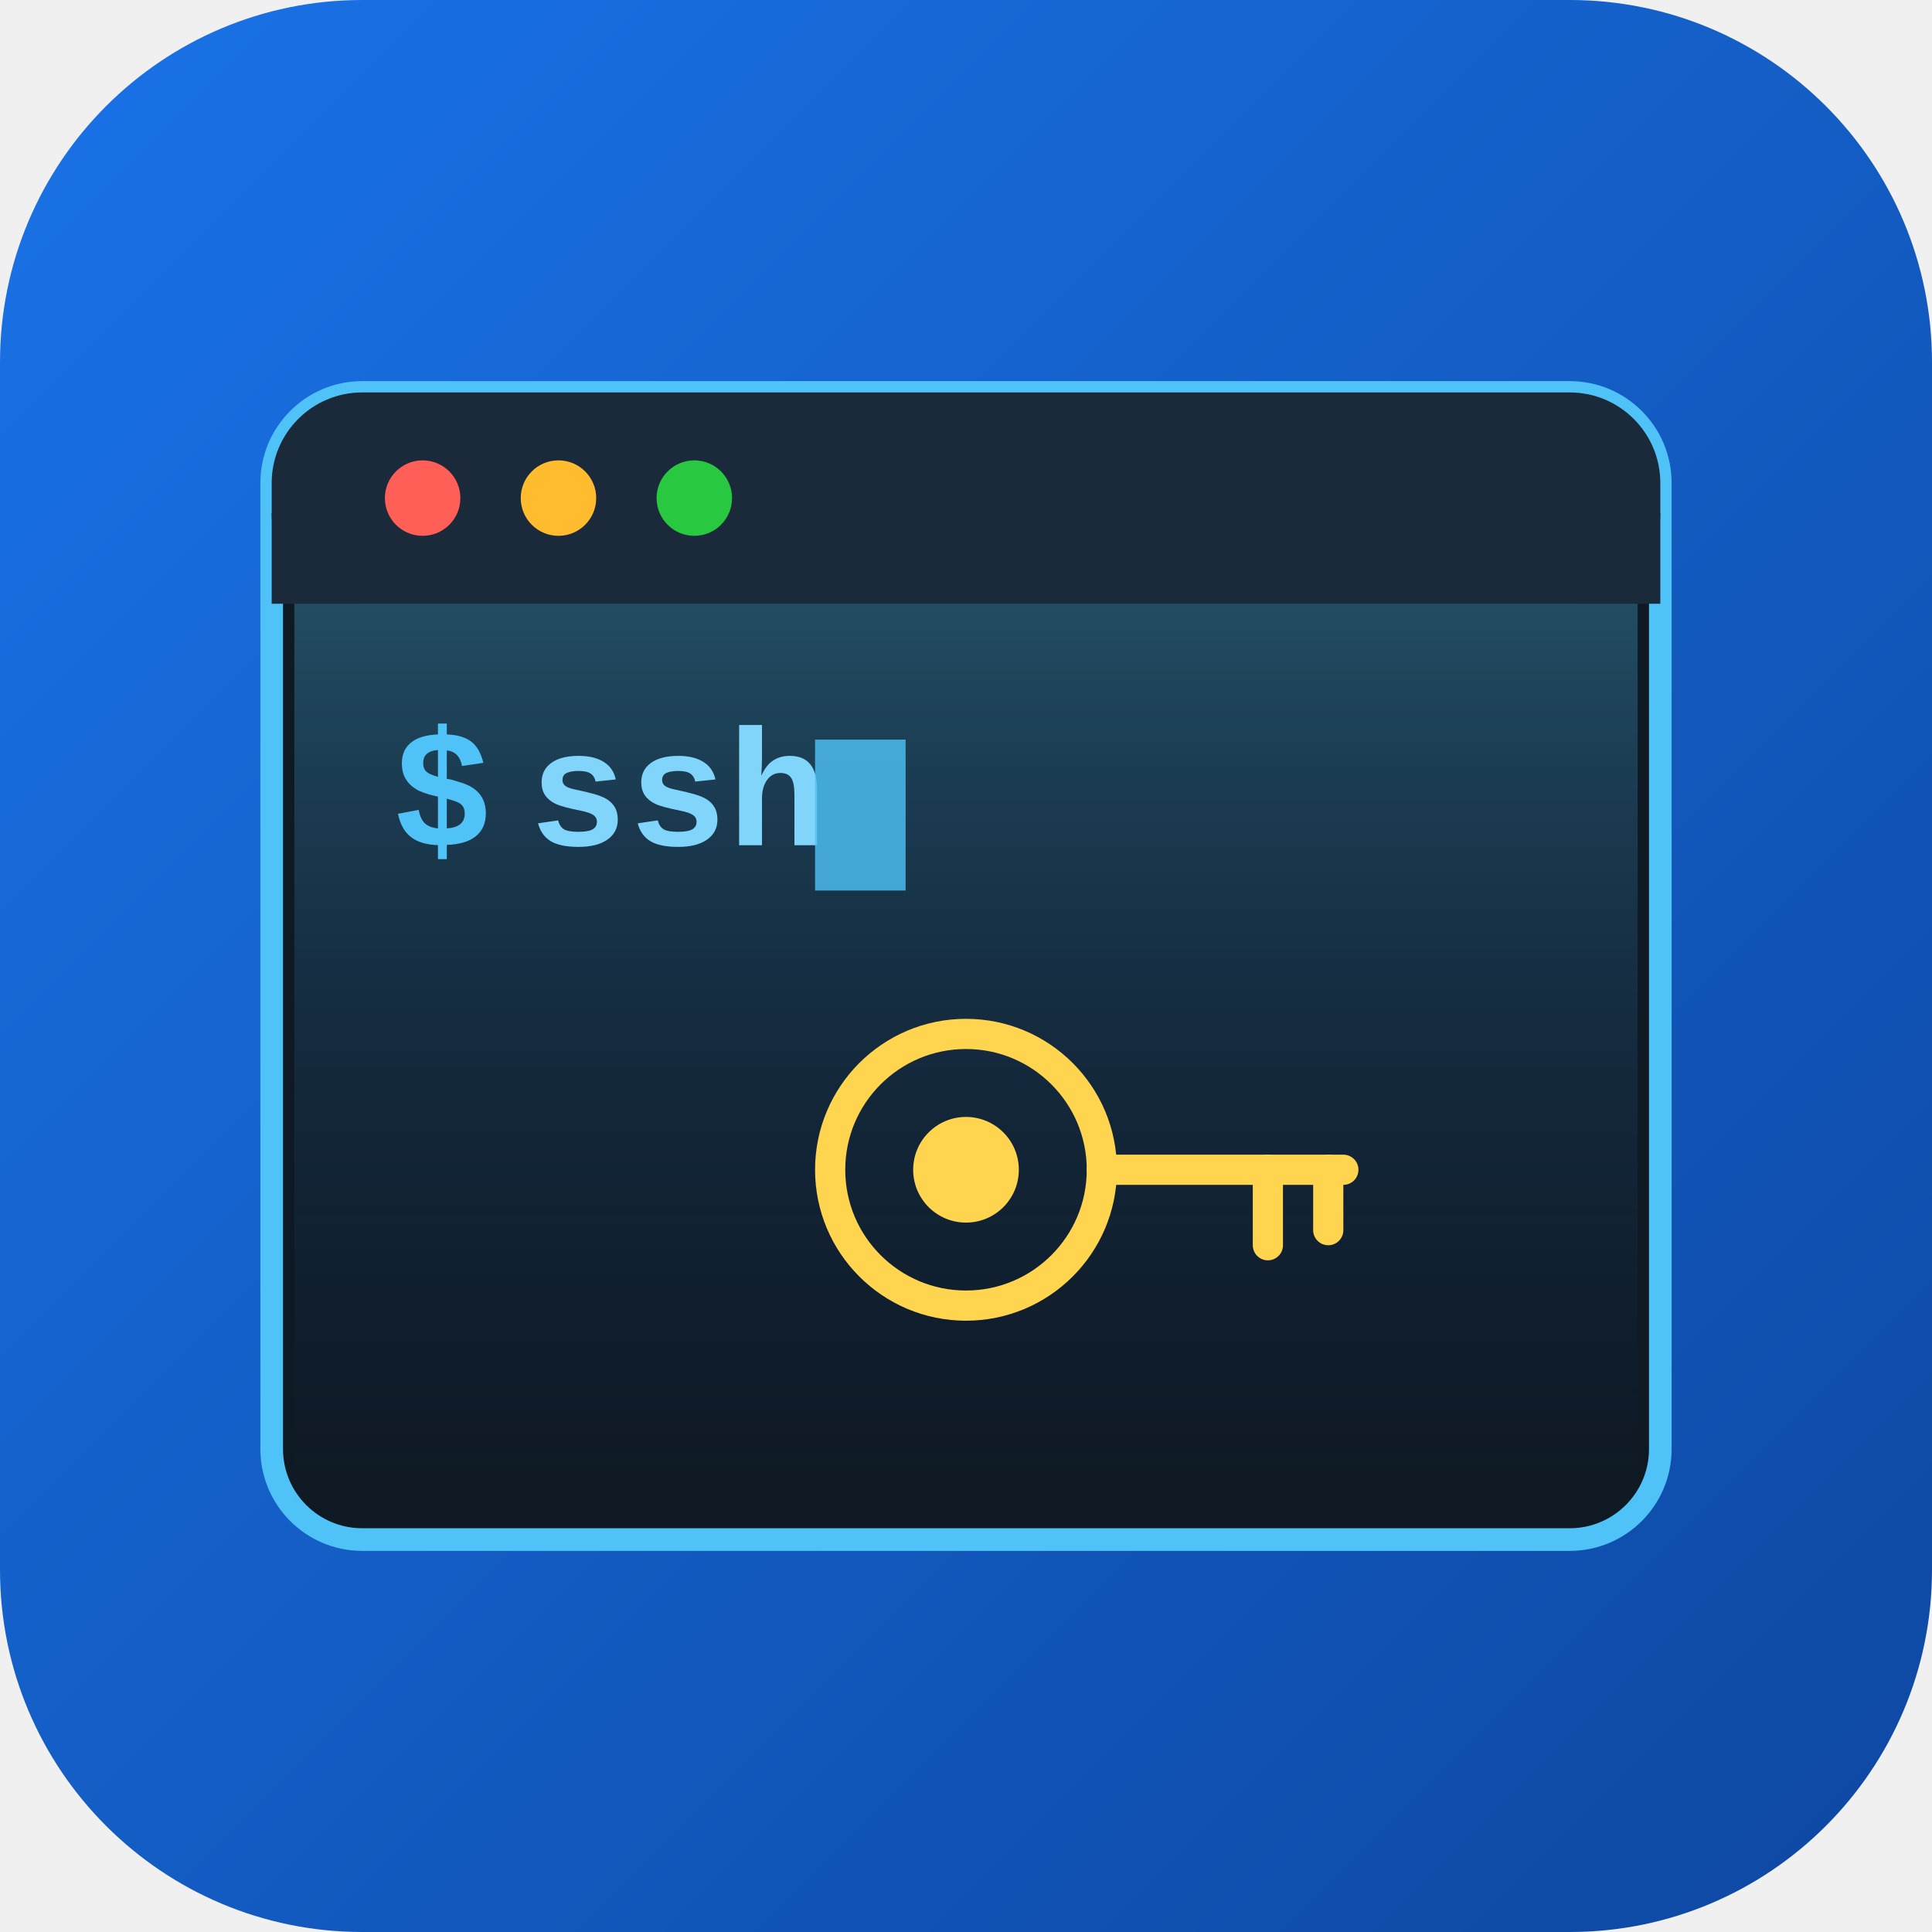
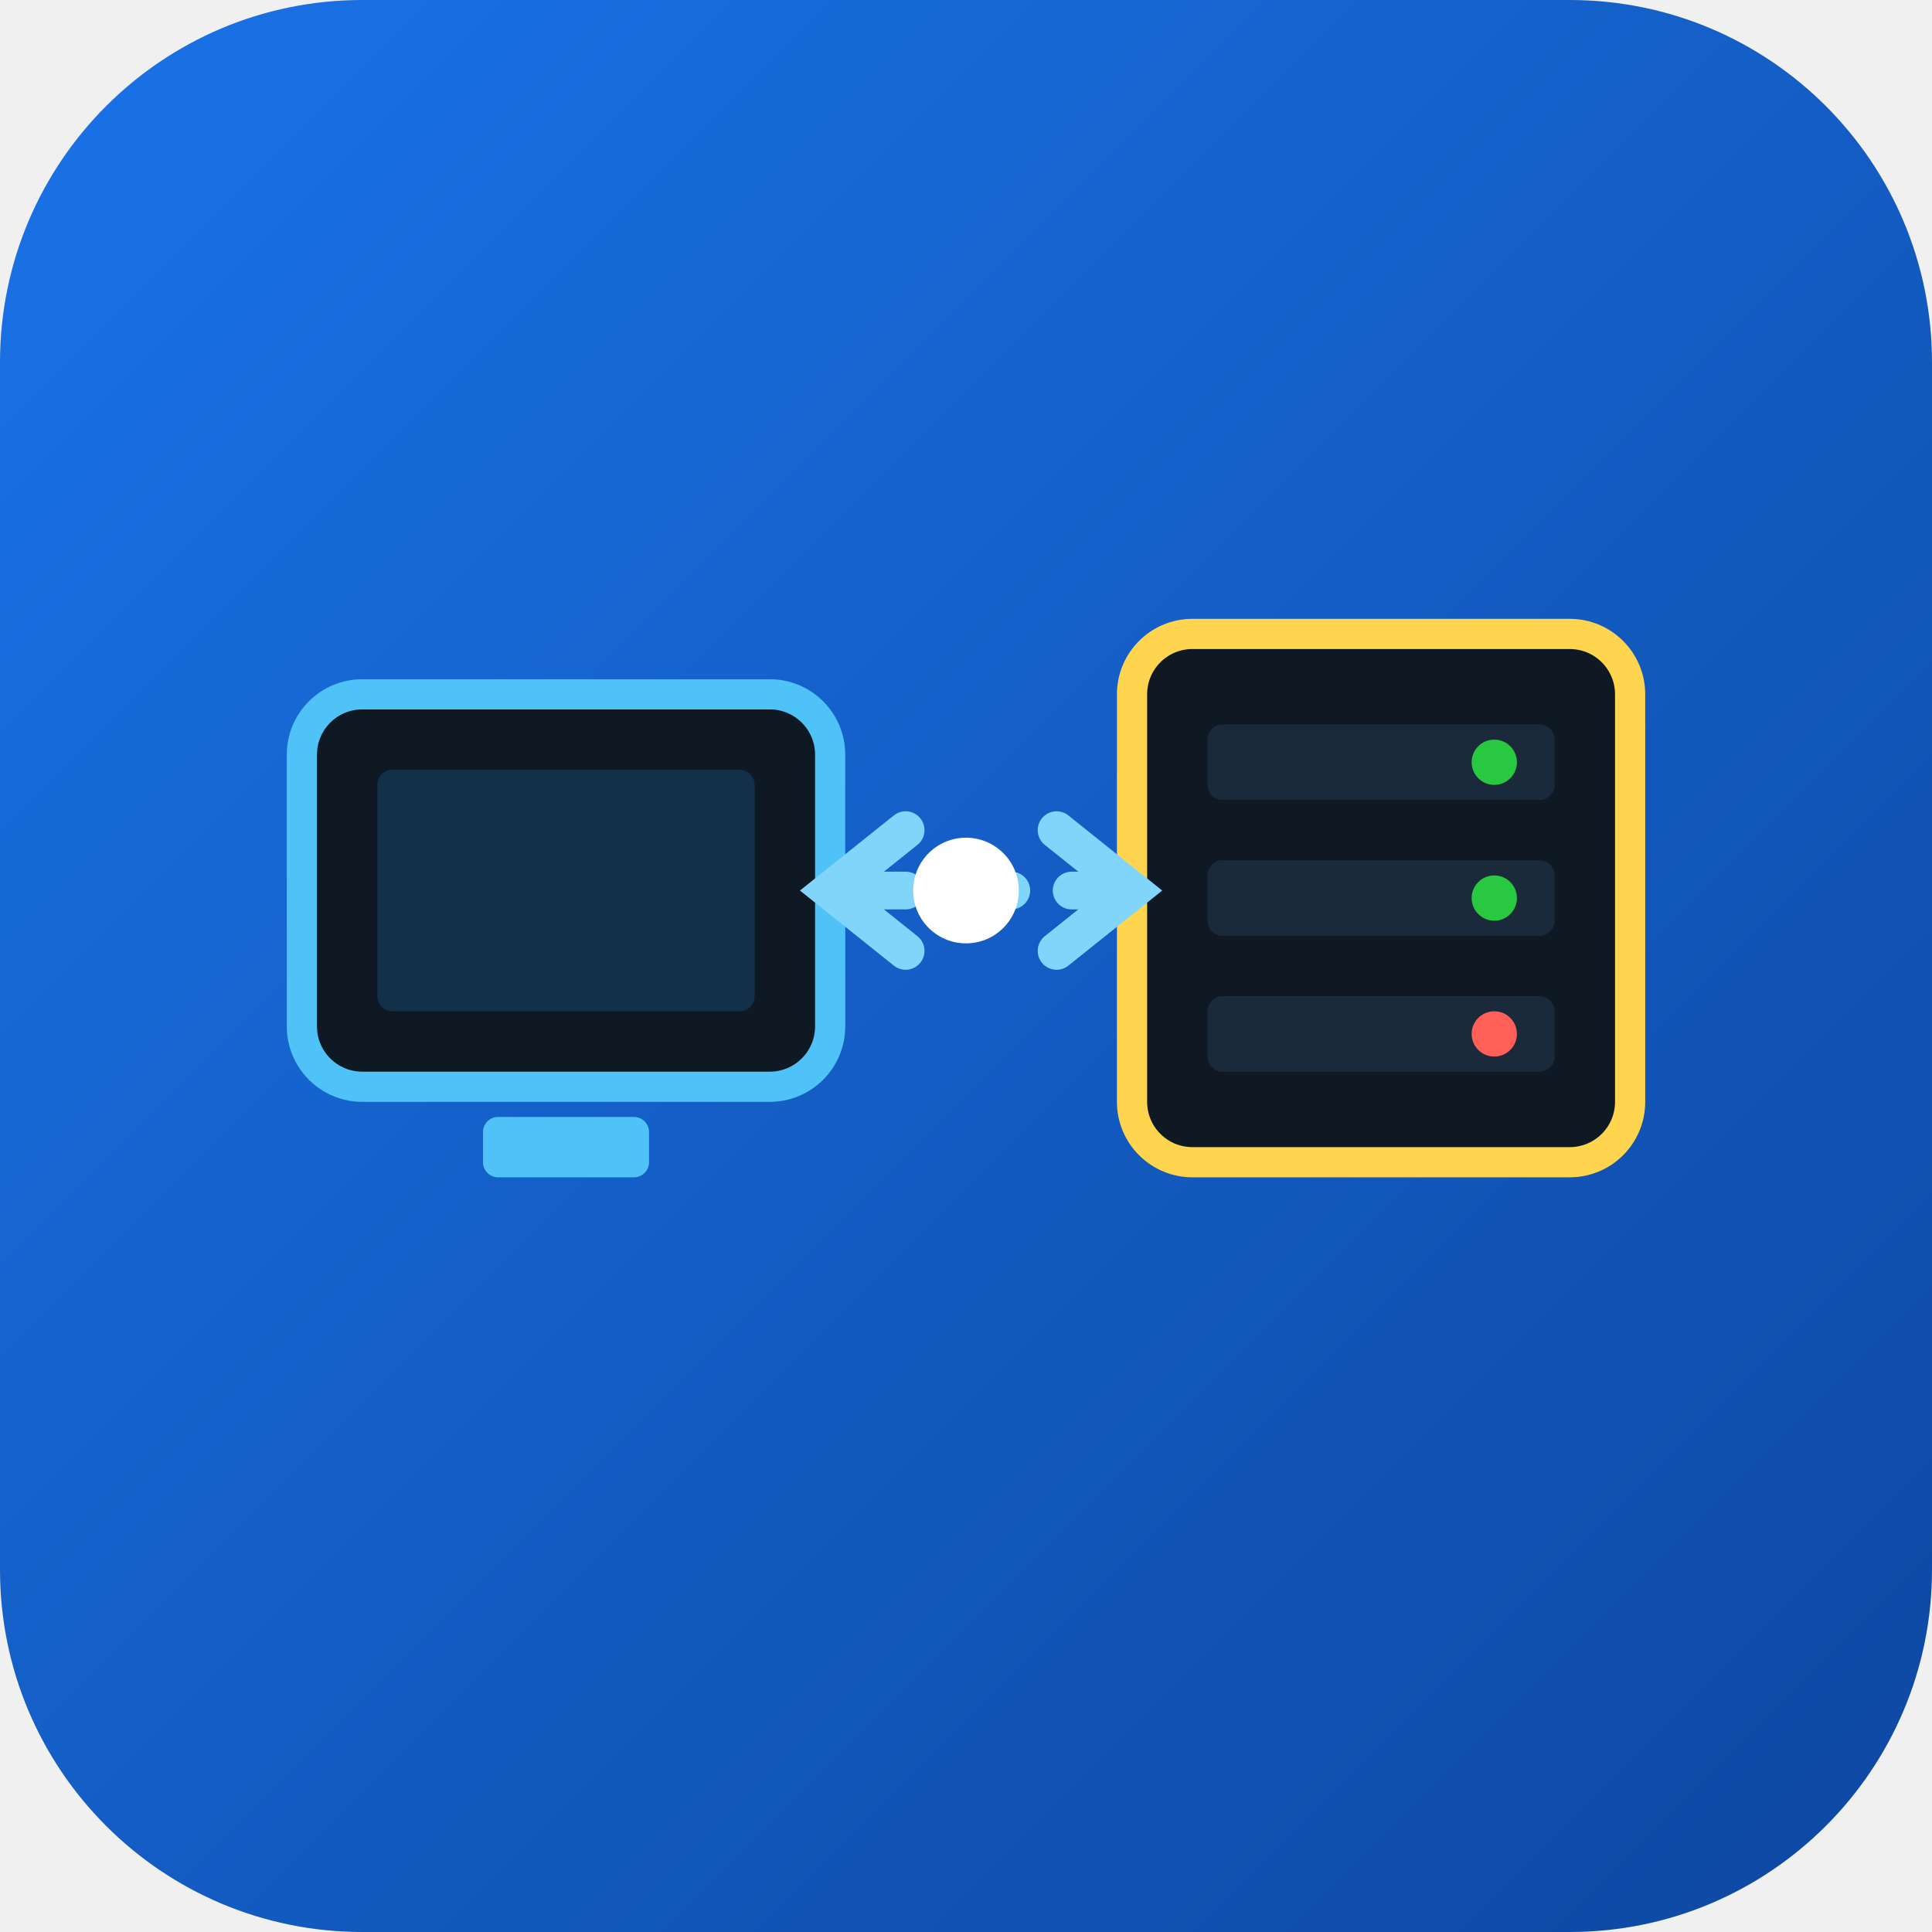
<svg xmlns="http://www.w3.org/2000/svg" viewBox="0 0 256 256" width="256" height="256">
  <defs>
    <linearGradient id="bg" x1="0%" y1="0%" x2="100%" y2="100%">
      <stop offset="0%" style="stop-color:#1a73e8;stop-opacity:1" />
      <stop offset="100%" style="stop-color:#0d47a1;stop-opacity:1" />
    </linearGradient>
-     <linearGradient id="termGlow" x1="0%" y1="0%" x2="0%" y2="100%">
-       <stop offset="0%" style="stop-color:#4fc3f7;stop-opacity:0.3" />
-       <stop offset="100%" style="stop-color:#0d47a1;stop-opacity:0" />
-     </linearGradient>
  </defs>
  <rect width="256" height="256" rx="48" ry="48" fill="url(#bg)" />
-   <rect x="36" y="52" width="184" height="152" rx="12" ry="12" fill="#0f1923" stroke="#4fc3f7" stroke-width="3" />
-   <rect x="36" y="52" width="184" height="28" rx="12" ry="12" fill="#1a2a3a" />
-   <rect x="36" y="68" width="184" height="12" fill="#1a2a3a" />
-   <circle cx="56" cy="66" r="5" fill="#ff5f57" />
-   <circle cx="74" cy="66" r="5" fill="#febc2e" />
-   <circle cx="92" cy="66" r="5" fill="#28c840" />
-   <rect x="39" y="80" width="178" height="121" rx="0" ry="0" fill="url(#termGlow)" />
-   <text x="52" y="112" font-family="monospace, Courier New, Courier" font-size="22" font-weight="bold" fill="#4fc3f7">$</text>
-   <text x="70" y="112" font-family="monospace, Courier New, Courier" font-size="22" font-weight="bold" fill="#81d4fa">ssh</text>
-   <g transform="translate(128, 155)">
-     <circle cx="0" cy="0" r="18" fill="none" stroke="#ffd54f" stroke-width="4" />
-     <circle cx="0" cy="0" r="7" fill="#ffd54f" />
-     <line x1="18" y1="0" x2="50" y2="0" stroke="#ffd54f" stroke-width="4" stroke-linecap="round" />
-     <line x1="40" y1="0" x2="40" y2="10" stroke="#ffd54f" stroke-width="4" stroke-linecap="round" />
-     <line x1="48" y1="0" x2="48" y2="8" stroke="#ffd54f" stroke-width="4" stroke-linecap="round" />
+   <g transform="translate(40, 92)">
+     <rect x="0" y="0" width="70" height="52" rx="8" ry="8" fill="#0f1923" stroke="#4fc3f7" stroke-width="4" />
+     <rect x="10" y="10" width="50" height="32" rx="2" fill="#123047" />
+     <rect x="24" y="56" width="22" height="8" rx="2" fill="#4fc3f7" />
  </g>
-   <rect x="108" y="98" width="12" height="20" fill="#4fc3f7" opacity="0.8" />
+   <g transform="translate(150, 84)">
+     <rect x="0" y="0" width="66" height="70" rx="8" ry="8" fill="#0f1923" stroke="#ffd54f" stroke-width="4" />
+     <rect x="10" y="12" width="46" height="10" rx="2" fill="#1a2a3a" />
+     <rect x="10" y="30" width="46" height="10" rx="2" fill="#1a2a3a" />
+     <rect x="10" y="48" width="46" height="10" rx="2" fill="#1a2a3a" />
+     <circle cx="48" cy="17" r="3" fill="#28c840" />
+     <circle cx="48" cy="35" r="3" fill="#28c840" />
+     <circle cx="48" cy="53" r="3" fill="#ff5f57" />
+   </g>
+   <g stroke="#81d4fa" stroke-width="5" fill="none" stroke-linecap="round">
+     <path d="M114 118 L146 118" stroke-dasharray="6 8" />
+     <path d="M120 110 L110 118 L120 126" fill="none" />
+     <path d="M140 110 L150 118 L140 126" fill="none" />
+   </g>
+   <circle cx="128" cy="118" r="7" fill="#ffffff" />
</svg>
